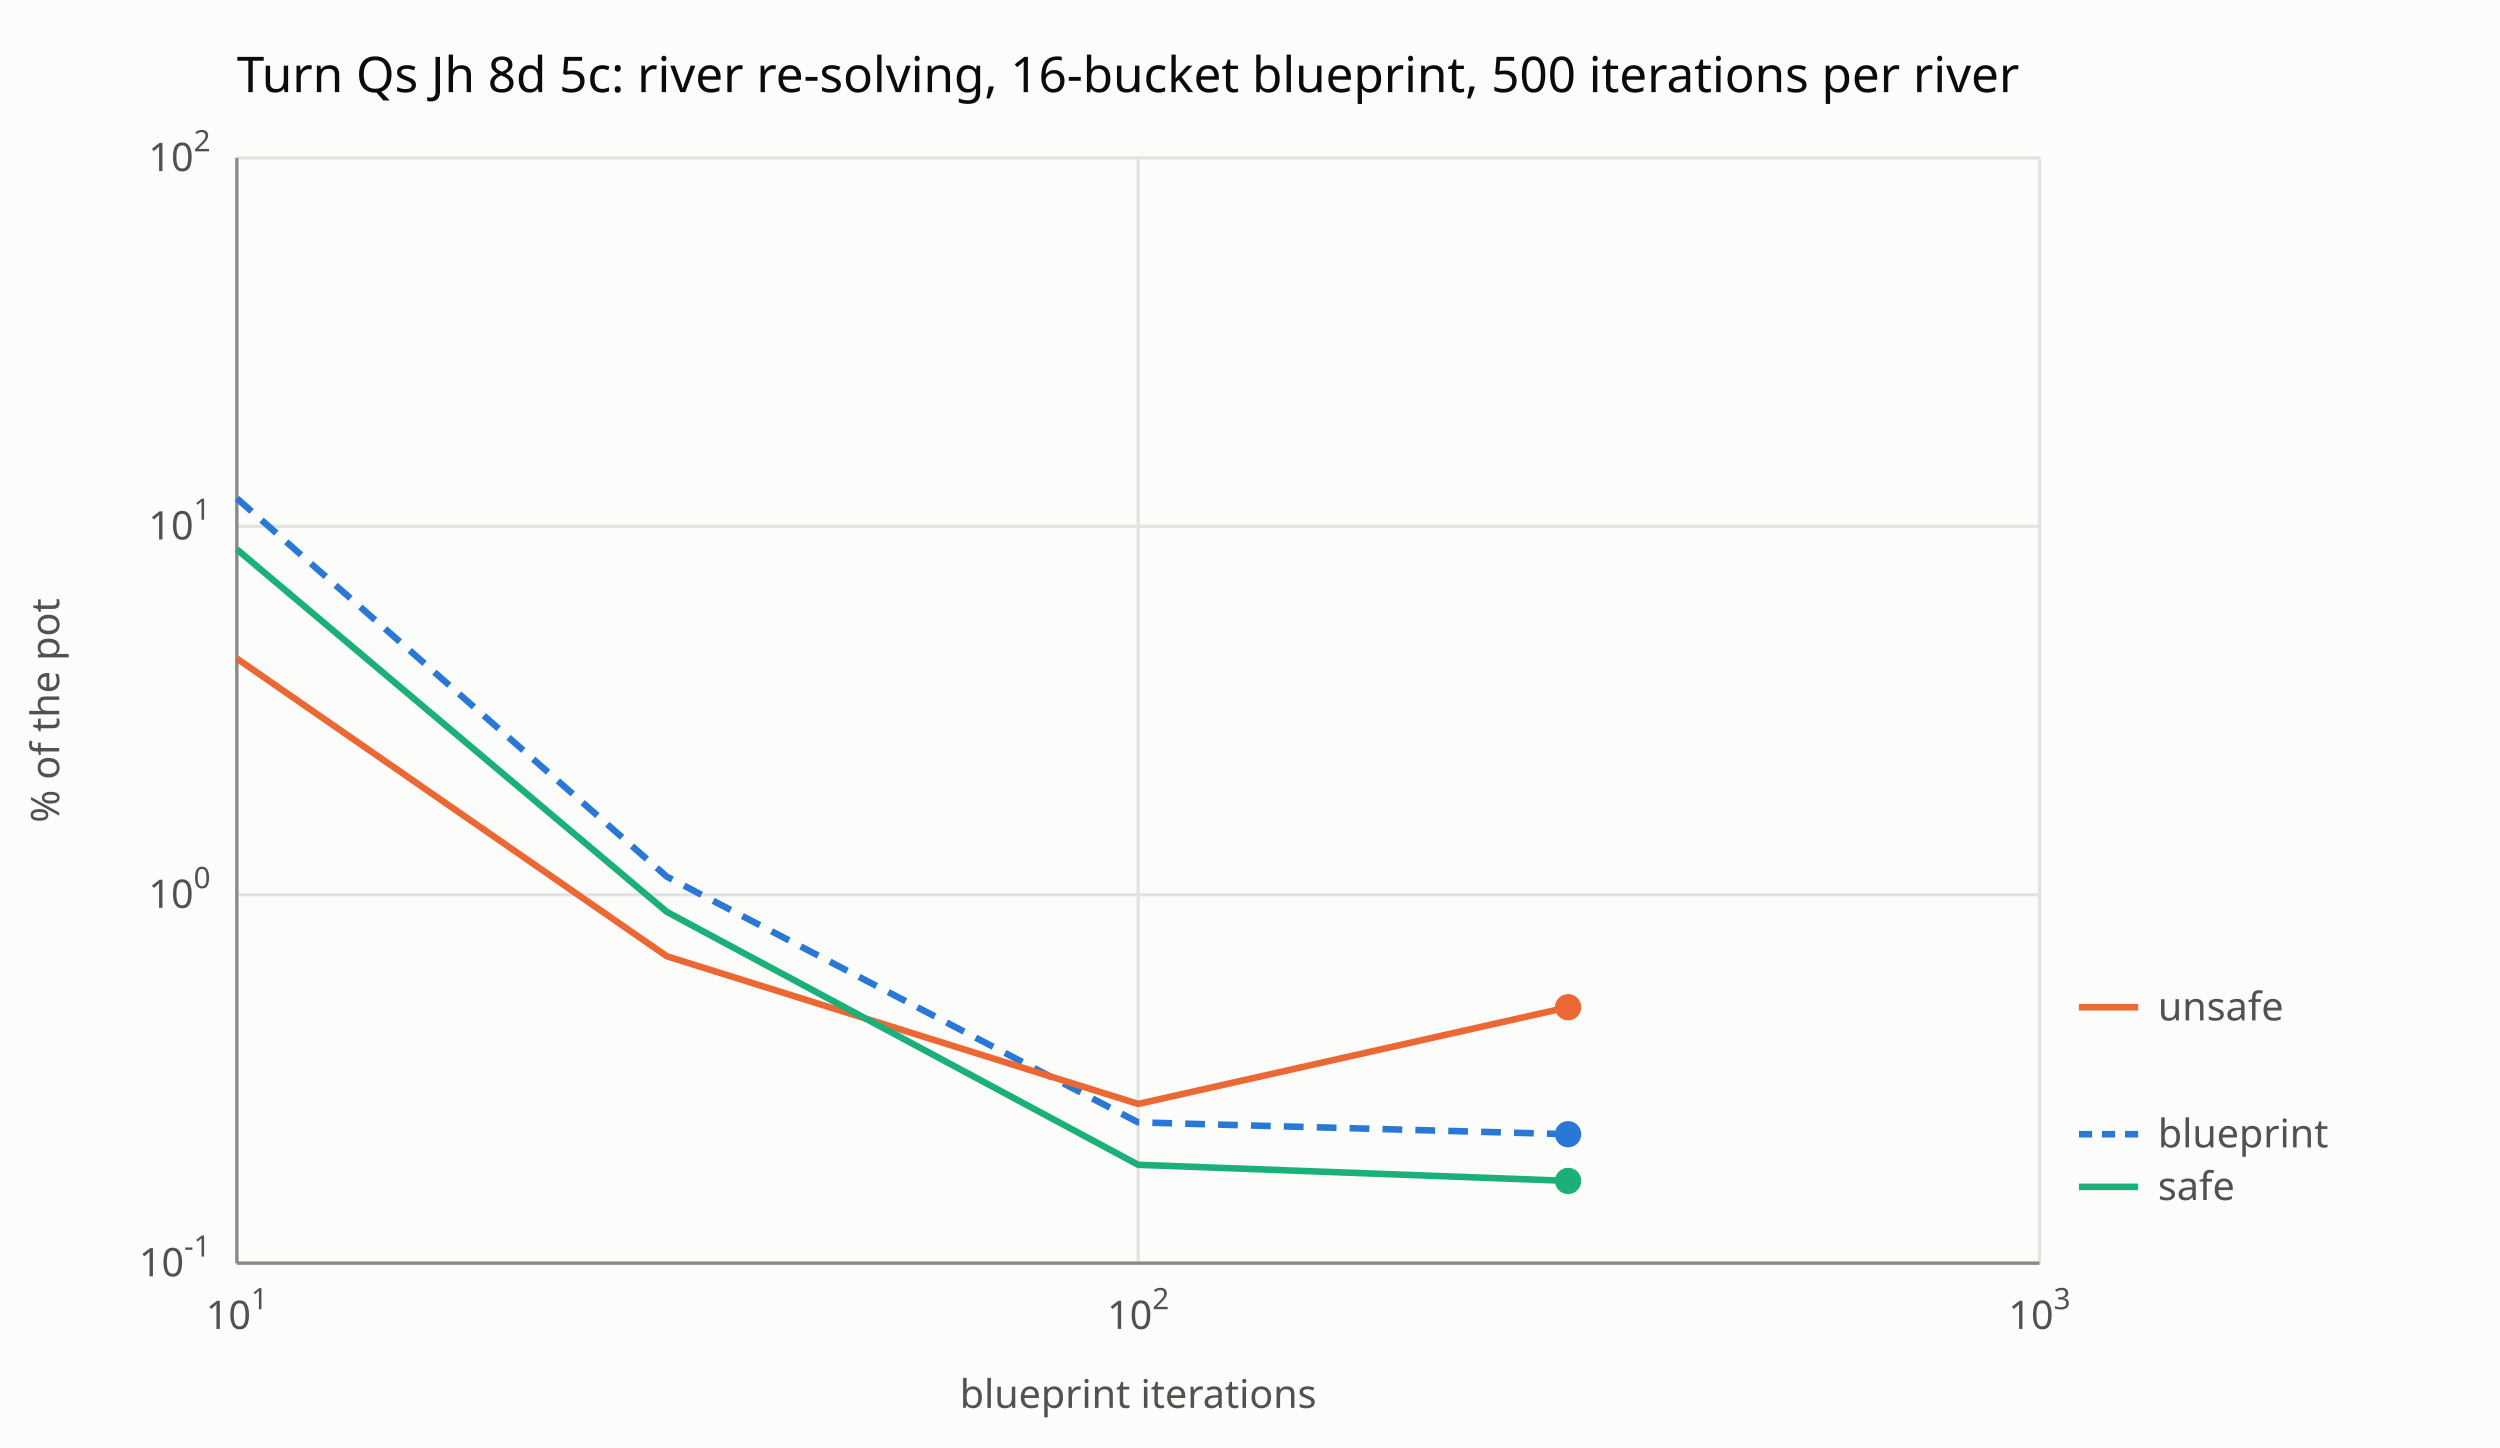
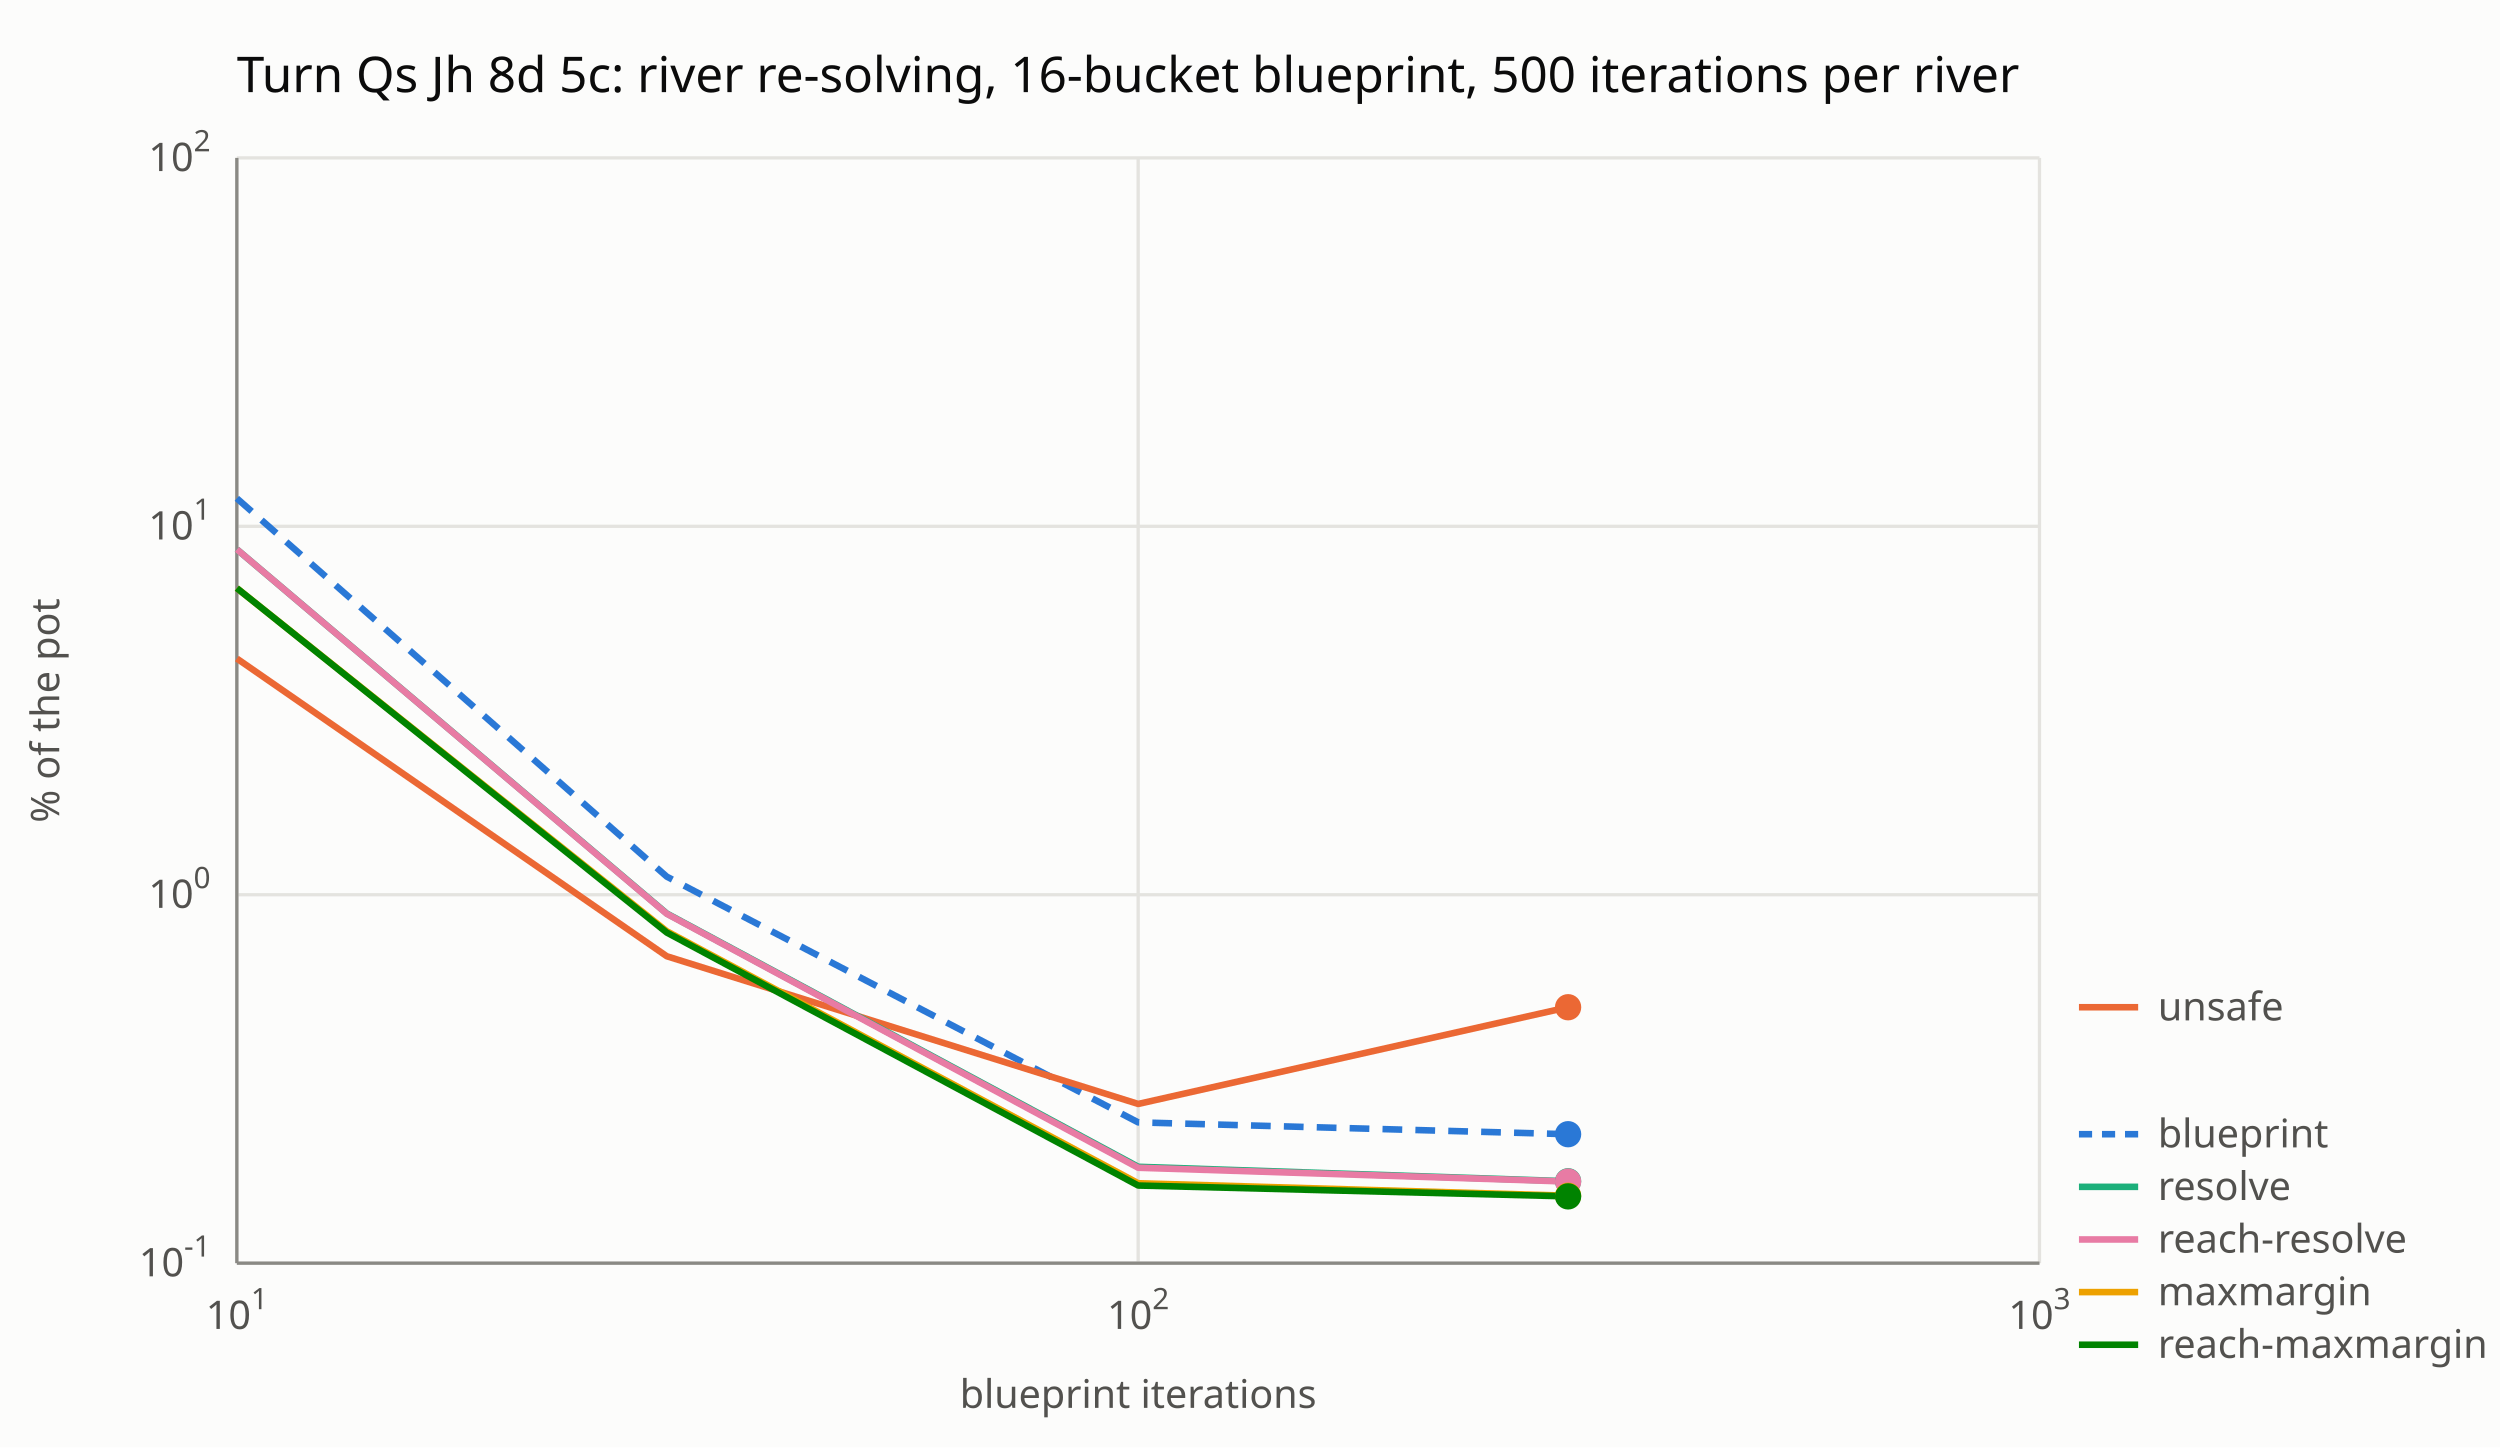
<svg xmlns="http://www.w3.org/2000/svg" viewBox="0 0 760 440" width="760" height="440">
  <style>text{font:12px system-ui,sans-serif;fill:#52514e}.title{font-size:15px;fill:#0b0b0b}.bg{fill:#fcfcfb}.grid{stroke:#e4e3df}.axis{stroke:#8a8984}.s0{stroke:#2a78d6}.d0{fill:#2a78d6}.s1{stroke:#eb6834}.d1{fill:#eb6834}.s2{stroke:#1baf7a}.d2{fill:#1baf7a}.s3{stroke:#eda100}.d3{fill:#eda100}.s4{stroke:#e87ba4}.d4{fill:#e87ba4}.s5{stroke:#008300}.d5{fill:#008300}@media (prefers-color-scheme:dark){text{fill:#c3c2b7}.title{fill:#f0efec}.bg{fill:#1a1a19}.grid{stroke:#33332f}.axis{stroke:#6b6a65}.s0{stroke:#3987e5}.d0{fill:#3987e5}.s1{stroke:#d95926}.d1{fill:#d95926}.s2{stroke:#199e70}.d2{fill:#199e70}.s3{stroke:#c98500}.d3{fill:#c98500}.s4{stroke:#d55181}.d4{fill:#d55181}.s5{stroke:#008300}.d5{fill:#008300}}</style>
  <rect class="bg" width="760" height="440" />
  <text class="title" x="72" y="28">Turn Qs Jh 8d 5c: river re-solving, 16-bucket blueprint, 500 iterations per river</text>
  <line class="grid" x1="72.0" y1="48" x2="72.0" y2="384" />
  <text x="72.0" y="404" text-anchor="middle">10<tspan dy="-6" font-size="9">1</tspan>
  </text>
  <line class="grid" x1="346.0" y1="48" x2="346.0" y2="384" />
  <text x="346.0" y="404" text-anchor="middle">10<tspan dy="-6" font-size="9">2</tspan>
  </text>
  <line class="grid" x1="620.0" y1="48" x2="620.0" y2="384" />
  <text x="620.0" y="404" text-anchor="middle">10<tspan dy="-6" font-size="9">3</tspan>
  </text>
  <line class="grid" x1="72" y1="384.0" x2="620" y2="384.0" />
  <text x="64" y="388.0" text-anchor="end">10<tspan dy="-6" font-size="9">-1</tspan>
  </text>
  <line class="grid" x1="72" y1="272.0" x2="620" y2="272.0" />
  <text x="64" y="276.0" text-anchor="end">10<tspan dy="-6" font-size="9">0</tspan>
  </text>
  <line class="grid" x1="72" y1="160.0" x2="620" y2="160.0" />
  <text x="64" y="164.0" text-anchor="end">10<tspan dy="-6" font-size="9">1</tspan>
  </text>
  <line class="grid" x1="72" y1="48.0" x2="620" y2="48.0" />
  <text x="64" y="52.0" text-anchor="end">10<tspan dy="-6" font-size="9">2</tspan>
  </text>
  <line class="axis" x1="72" y1="384" x2="620" y2="384" />
  <line class="axis" x1="72" y1="48" x2="72" y2="384" />
  <text x="346" y="428" text-anchor="middle">blueprint iterations</text>
  <text transform="translate(18 216) rotate(-90)" text-anchor="middle">% of the pot</text>
  <polyline class="s0" fill="none" stroke-width="2" stroke-linejoin="round" stroke-dasharray="6 4" points="72.0,151.5 202.7,266.5 346.0,341.2 476.7,344.8 " />
  <polyline class="s1" fill="none" stroke-width="2" stroke-linejoin="round" points="72.0,200.2 202.7,290.7 346.0,335.6 476.7,306.2 " />
-   <polyline class="s2" fill="none" stroke-width="2" stroke-linejoin="round" points="72.0,167.0 202.7,277.2 346.0,354.1 476.7,359.0 " />
+   <polyline class="s2" fill="none" stroke-width="2" stroke-linejoin="round" points="72.0,167.0 202.7,277.7 346.0,354.7 476.7,359.1 " />
+   <polyline class="s3" fill="none" stroke-width="2" stroke-linejoin="round" points="72.0,178.8 202.7,283.1 346.0,359.7 476.7,363.5 " />
+   <polyline class="s4" fill="none" stroke-width="2" stroke-linejoin="round" points="72.0,167.0 202.7,277.8 346.0,355.0 476.7,359.2 " />
+   <polyline class="s5" fill="none" stroke-width="2" stroke-linejoin="round" points="72.0,178.8 202.7,283.5 346.0,360.4 476.7,363.7 " />
  <circle class="d1" cx="476.7" cy="306.2" r="4" />
  <line class="s1" stroke-width="2" x1="632.0" y1="306.2" x2="650.0" y2="306.2" />
  <text x="656.0" y="310.2">unsafe</text>
  <circle class="d0" cx="476.7" cy="344.8" r="4" />
  <line class="s0" stroke-width="2" stroke-dasharray="4 3" x1="632.0" y1="344.8" x2="650.0" y2="344.8" />
  <text x="656.0" y="348.8">blueprint</text>
-   <circle class="d2" cx="476.7" cy="359.0" r="4" />
+   <circle class="d2" cx="476.7" cy="359.1" r="4" />
  <line class="s2" stroke-width="2" x1="632.0" y1="360.8" x2="650.0" y2="360.8" />
-   <text x="656.0" y="364.8">safe</text>
+   <text x="656.0" y="364.8">resolve</text>
+   <circle class="d4" cx="476.7" cy="359.2" r="4" />
+   <line class="s4" stroke-width="2" x1="632.0" y1="376.8" x2="650.0" y2="376.8" />
+   <text x="656.0" y="380.8">reach-resolve</text>
+   <circle class="d3" cx="476.7" cy="363.5" r="4" />
+   <line class="s3" stroke-width="2" x1="632.0" y1="392.8" x2="650.0" y2="392.8" />
+   <text x="656.0" y="396.8">maxmargin</text>
+   <circle class="d5" cx="476.7" cy="363.7" r="4" />
+   <line class="s5" stroke-width="2" x1="632.0" y1="408.8" x2="650.0" y2="408.8" />
+   <text x="656.0" y="412.8">reach-maxmargin</text>
</svg>
